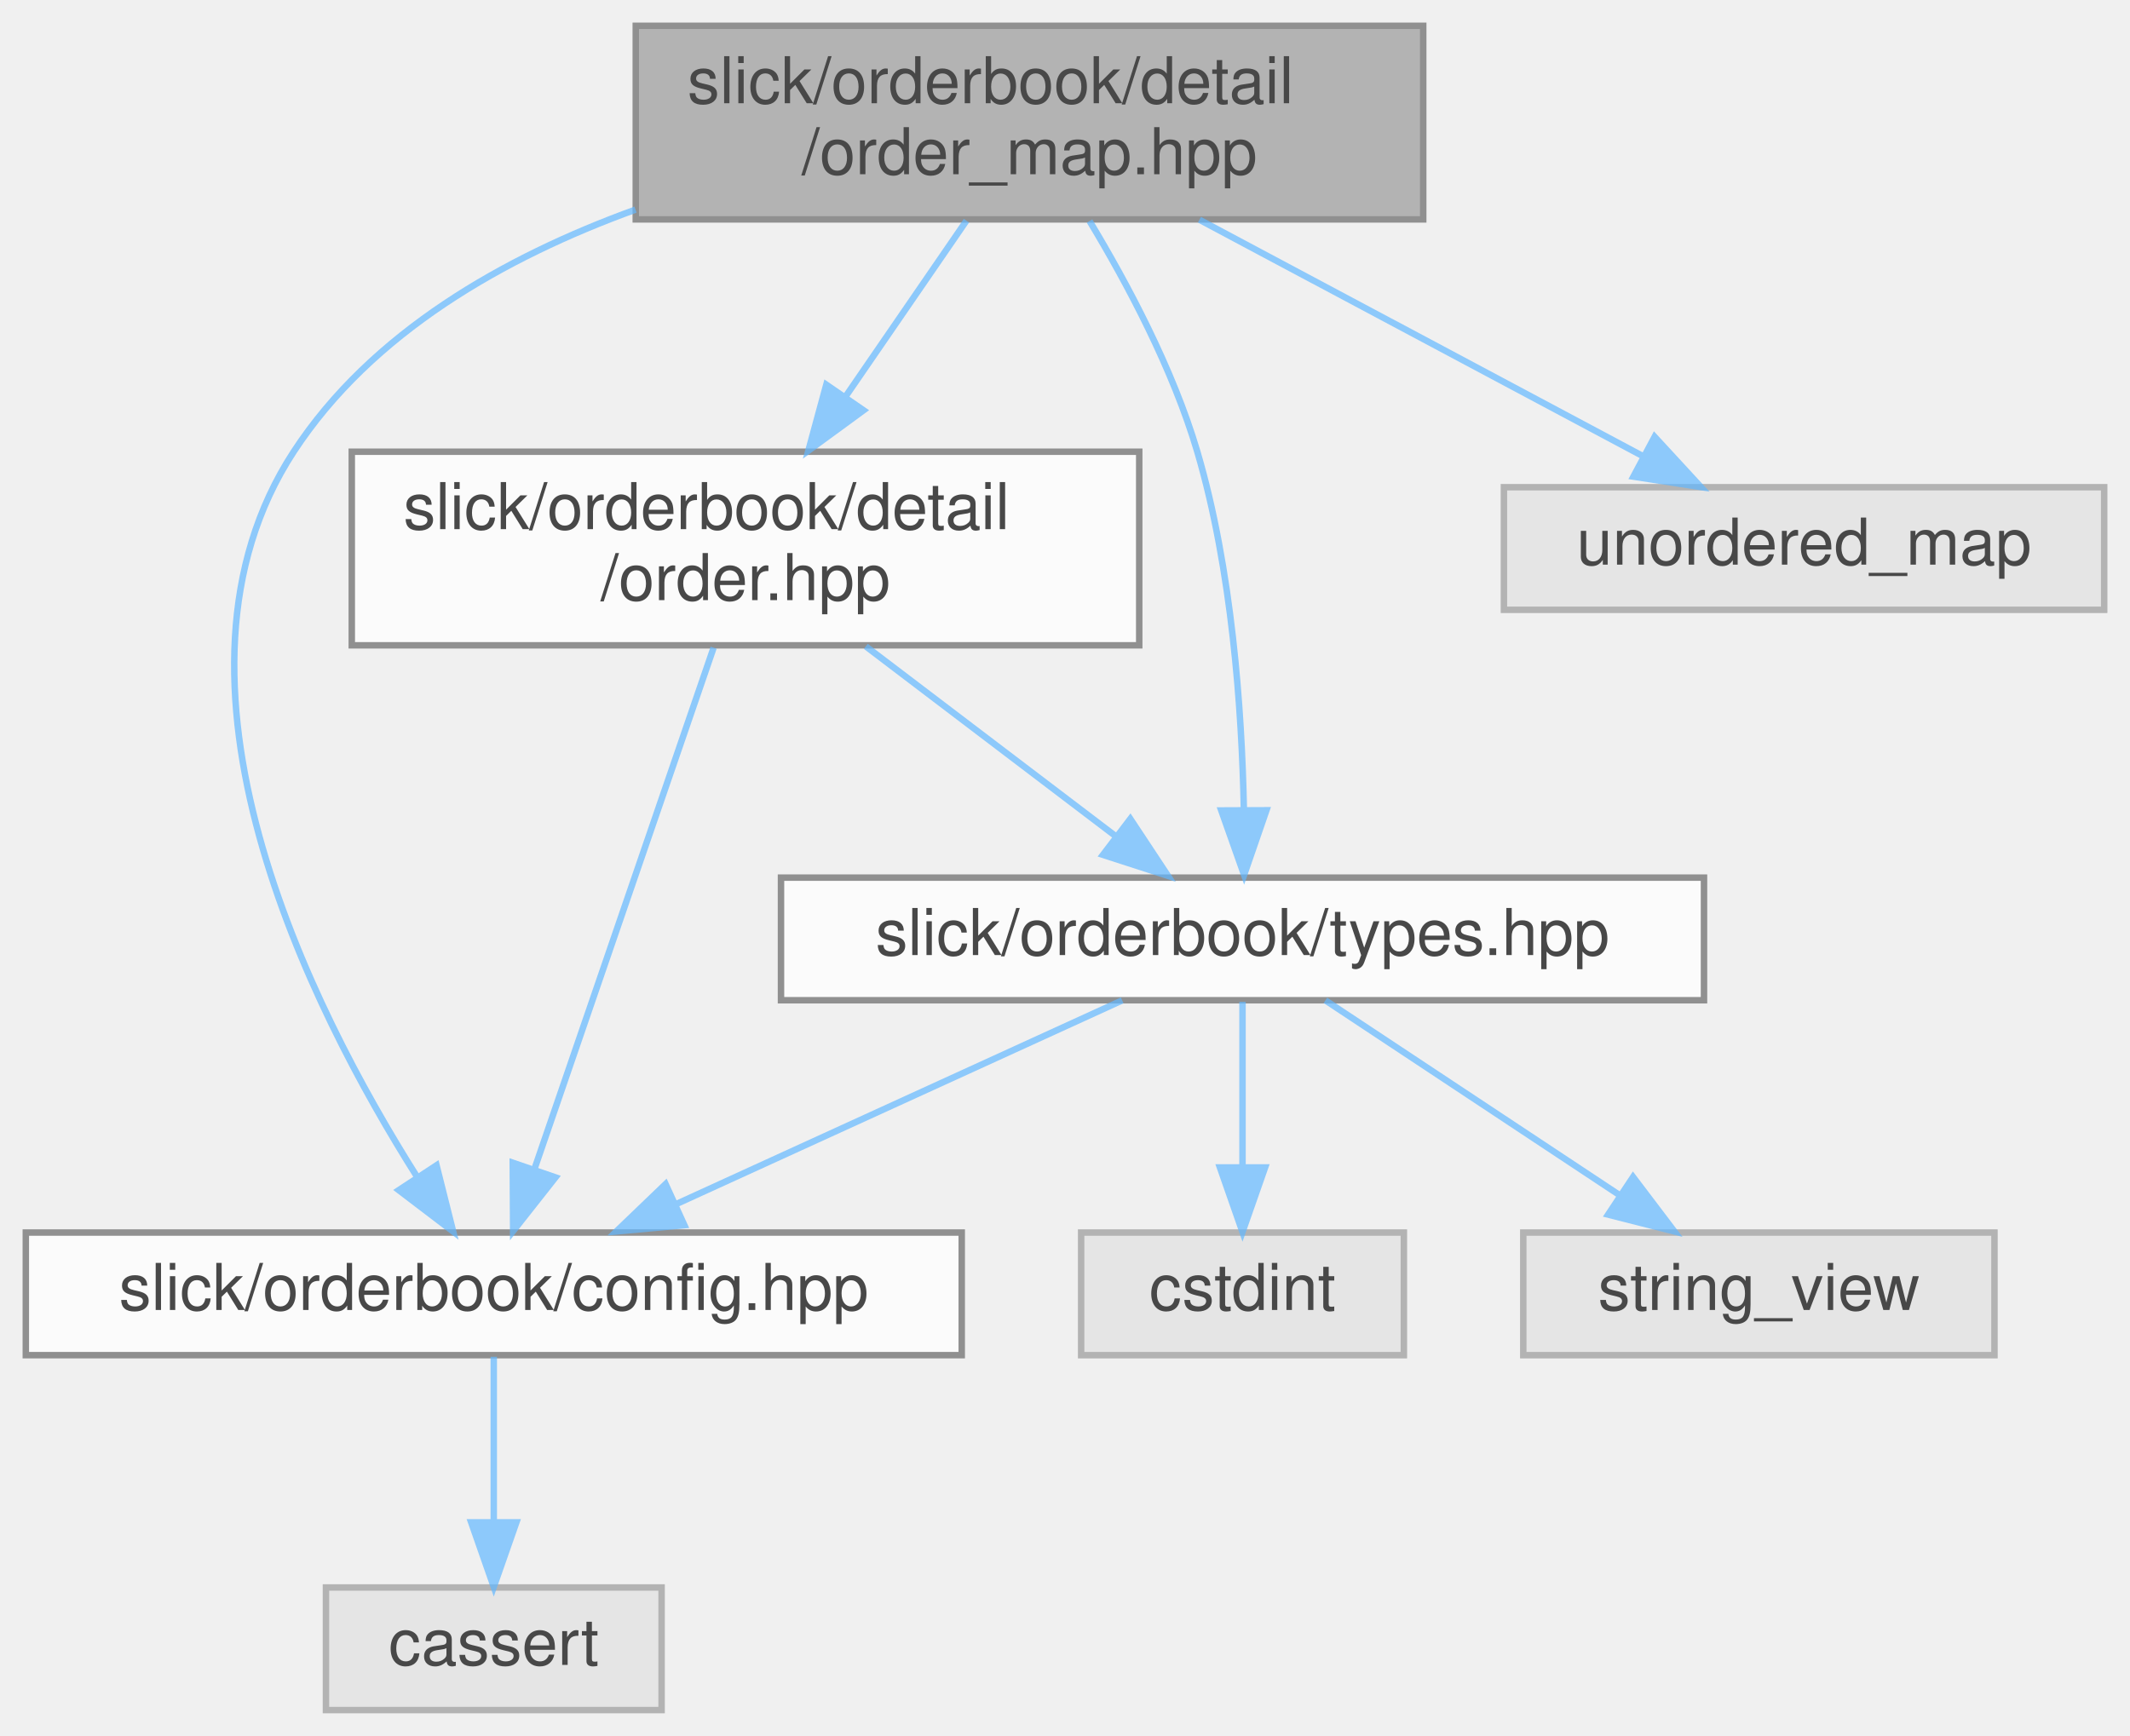
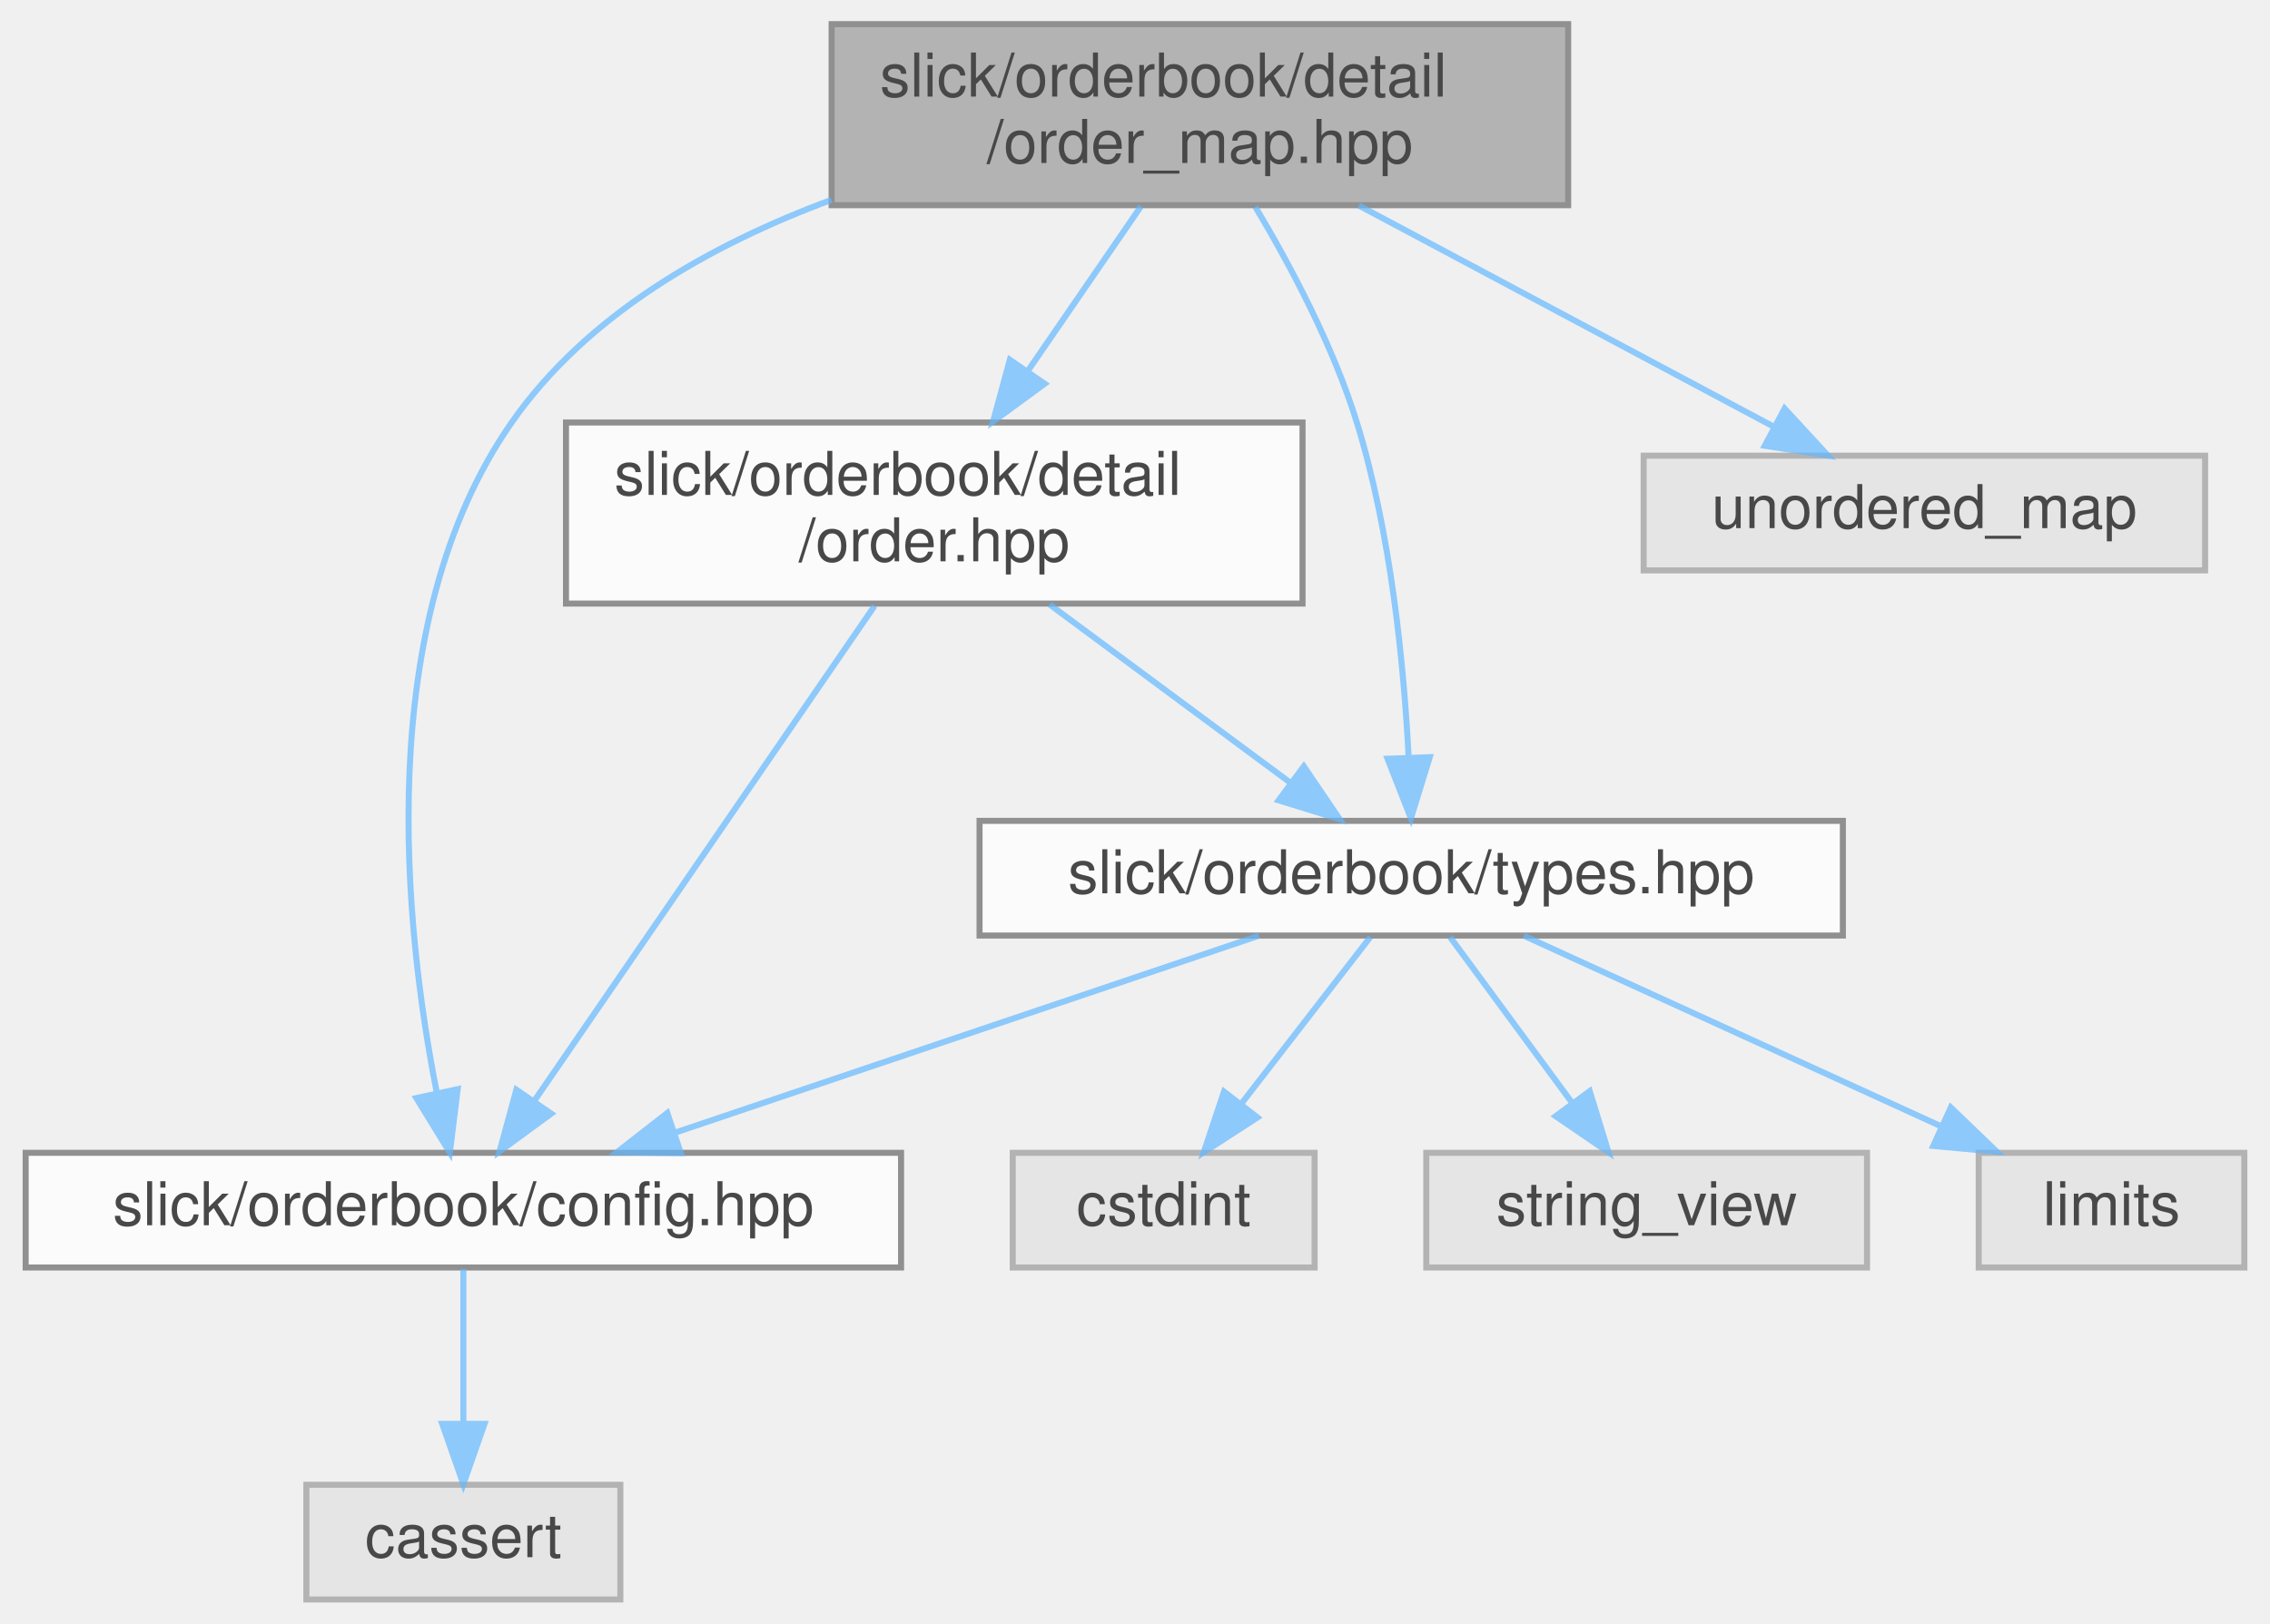
- <svg xmlns="http://www.w3.org/2000/svg" xmlns:xlink="http://www.w3.org/1999/xlink" width="330pt" height="269pt" viewBox="0.00 0.00 330.00 269.00">
+ <svg xmlns="http://www.w3.org/2000/svg" xmlns:xlink="http://www.w3.org/1999/xlink" width="376pt" height="269pt" viewBox="0.00 0.00 375.50 269.00">
  <svg id="main" version="1.1" xml:space="preserve">
    <style type="text/css">
.node, .edge {opacity: 0.7;}
.node.selected, .edge.selected {opacity: 1;}
.edge:hover path { stroke: red; }
.edge:hover polygon { stroke: red; fill: red; }
</style>
    <svg id="graph" class="graph">
      <g id="graph0" class="graph" transform="scale(1 1) rotate(0) translate(4 265)">
        <g id="Node000001" class="node">
          <g id="a_Node000001">
            <a xlink:title=" ">
-               <polygon fill="#999999" stroke="#666666" points="216.5,-261 94.5,-261 94.5,-231 216.5,-231 216.5,-261" />
-               <text text-anchor="start" x="102.5" y="-249" font-family="Helvetica,sans-Serif" font-size="10.00">slick/orderbook/detail</text>
-               <text text-anchor="middle" x="155.5" y="-238" font-family="Helvetica,sans-Serif" font-size="10.00">/order_map.hpp</text>
+               <polygon fill="#999999" stroke="#666666" points="255.5,-261 133.5,-261 133.5,-231 255.5,-231 255.5,-261" />
+               <text text-anchor="start" x="141.5" y="-249" font-family="Helvetica,sans-Serif" font-size="10.00">slick/orderbook/detail</text>
+               <text text-anchor="middle" x="194.5" y="-238" font-family="Helvetica,sans-Serif" font-size="10.00">/order_map.hpp</text>
            </a>
          </g>
        </g>
        <g id="Node000002" class="node">
          <g id="a_Node000002">
            <a xlink:href="config_8hpp.html" target="_top" xlink:title=" ">
              <polygon fill="white" stroke="#666666" points="145,-74 0,-74 0,-55 145,-55 145,-74" />
              <text text-anchor="middle" x="72.5" y="-62" font-family="Helvetica,sans-Serif" font-size="10.00">slick/orderbook/config.hpp</text>
            </a>
          </g>
        </g>
        <g id="edge1_Node000001_Node000002" class="edge">
          <g id="a_edge1_Node000001_Node000002">
            <a xlink:title=" ">
-               <path fill="none" stroke="#63b8ff" d="M94.46,-232.52C74.1,-225.14 53.56,-213.45 41.5,-195 18.41,-159.67 44.03,-108.86 60.62,-82.63" />
-               <polygon fill="#63b8ff" stroke="#63b8ff" points="63.63,-84.42 66.21,-74.15 57.78,-80.57 63.63,-84.42" />
+               <path fill="none" stroke="#63b8ff" d="M133.48,-231.89C113.38,-224.45 93,-212.9 80.5,-195 57.25,-161.71 62.78,-111.1 68.08,-84.06" />
+               <polygon fill="#63b8ff" stroke="#63b8ff" points="71.56,-84.55 70.26,-74.04 64.72,-83.07 71.56,-84.55" />
            </a>
          </g>
        </g>
        <g id="Node000004" class="node">
          <g id="a_Node000004">
            <a xlink:href="types_8hpp.html" target="_top" xlink:title=" ">
-               <polygon fill="white" stroke="#666666" points="260,-129 117,-129 117,-110 260,-110 260,-129" />
-               <text text-anchor="middle" x="188.5" y="-117" font-family="Helvetica,sans-Serif" font-size="10.00">slick/orderbook/types.hpp</text>
+               <polygon fill="white" stroke="#666666" points="301,-129 158,-129 158,-110 301,-110 301,-129" />
+               <text text-anchor="middle" x="229.5" y="-117" font-family="Helvetica,sans-Serif" font-size="10.00">slick/orderbook/types.hpp</text>
            </a>
          </g>
        </g>
        <g id="edge3_Node000001_Node000004" class="edge">
          <g id="a_edge3_Node000001_Node000004">
            <a xlink:title=" ">
-               <path fill="none" stroke="#63b8ff" d="M164.8,-230.75C170.64,-221.08 177.74,-207.76 181.5,-195 186.88,-176.73 188.4,-154.95 188.71,-139.67" />
-               <polygon fill="#63b8ff" stroke="#63b8ff" points="192.21,-139.44 188.75,-129.42 185.21,-139.41 192.21,-139.44" />
-             </a>
-           </g>
-         </g>
-         <g id="Node000007" class="node">
-           <g id="a_Node000007">
-             <a xlink:href="order_8hpp.html" target="_top" xlink:title=" ">
-               <polygon fill="white" stroke="#666666" points="172.5,-195 50.5,-195 50.5,-165 172.5,-165 172.5,-195" />
-               <text text-anchor="start" x="58.5" y="-183" font-family="Helvetica,sans-Serif" font-size="10.00">slick/orderbook/detail</text>
-               <text text-anchor="middle" x="111.5" y="-172" font-family="Helvetica,sans-Serif" font-size="10.00">/order.hpp</text>
-             </a>
-           </g>
-         </g>
-         <g id="edge7_Node000001_Node000007" class="edge">
-           <g id="a_edge7_Node000001_Node000007">
-             <a xlink:title=" ">
-               <path fill="none" stroke="#63b8ff" d="M145.73,-230.8C140.21,-222.76 133.17,-212.53 126.92,-203.43" />
-               <polygon fill="#63b8ff" stroke="#63b8ff" points="129.79,-201.42 121.24,-195.16 124.02,-205.39 129.79,-201.42" />
+               <path fill="none" stroke="#63b8ff" d="M203.69,-230.72C209.48,-221.03 216.57,-207.71 220.5,-195 226.14,-176.75 228.27,-154.97 229.07,-139.68" />
+               <polygon fill="#63b8ff" stroke="#63b8ff" points="232.57,-139.55 229.45,-129.43 225.58,-139.29 232.57,-139.55" />
            </a>
          </g>
        </g>
        <g id="Node000008" class="node">
          <g id="a_Node000008">
-             <a xlink:title=" ">
-               <polygon fill="#e0e0e0" stroke="#999999" points="322,-189.5 229,-189.5 229,-170.5 322,-170.5 322,-189.5" />
-               <text text-anchor="middle" x="275.5" y="-177.5" font-family="Helvetica,sans-Serif" font-size="10.00">unordered_map</text>
+             <a xlink:href="order_8hpp.html" target="_top" xlink:title=" ">
+               <polygon fill="white" stroke="#666666" points="211.5,-195 89.5,-195 89.5,-165 211.5,-165 211.5,-195" />
+               <text text-anchor="start" x="97.5" y="-183" font-family="Helvetica,sans-Serif" font-size="10.00">slick/orderbook/detail</text>
+               <text text-anchor="middle" x="150.5" y="-172" font-family="Helvetica,sans-Serif" font-size="10.00">/order.hpp</text>
            </a>
          </g>
        </g>
-         <g id="edge10_Node000001_Node000008" class="edge">
-           <g id="a_edge10_Node000001_Node000008">
+         <g id="edge8_Node000001_Node000008" class="edge">
+           <g id="a_edge8_Node000001_Node000008">
            <a xlink:title=" ">
-               <path fill="none" stroke="#63b8ff" d="M181.83,-230.95C202.32,-220.03 230.56,-204.97 250.66,-194.25" />
-               <polygon fill="#63b8ff" stroke="#63b8ff" points="252.35,-197.31 259.53,-189.52 249.06,-191.14 252.35,-197.31" />
+               <path fill="none" stroke="#63b8ff" d="M184.73,-230.8C179.21,-222.76 172.17,-212.53 165.92,-203.43" />
+               <polygon fill="#63b8ff" stroke="#63b8ff" points="168.79,-201.42 160.24,-195.16 163.02,-205.39 168.79,-201.42" />
+             </a>
+           </g>
+         </g>
+         <g id="Node000009" class="node">
+           <g id="a_Node000009">
+             <a xlink:title=" ">
+               <polygon fill="#e0e0e0" stroke="#999999" points="361,-189.5 268,-189.5 268,-170.5 361,-170.5 361,-189.5" />
+               <text text-anchor="middle" x="314.5" y="-177.5" font-family="Helvetica,sans-Serif" font-size="10.00">unordered_map</text>
+             </a>
+           </g>
+         </g>
+         <g id="edge11_Node000001_Node000009" class="edge">
+           <g id="a_edge11_Node000001_Node000009">
+             <a xlink:title=" ">
+               <path fill="none" stroke="#63b8ff" d="M220.83,-230.95C241.32,-220.03 269.56,-204.97 289.66,-194.25" />
+               <polygon fill="#63b8ff" stroke="#63b8ff" points="291.35,-197.31 298.53,-189.52 288.06,-191.14 291.35,-197.31" />
            </a>
          </g>
        </g>
        <g id="Node000003" class="node">
          <g id="a_Node000003">
            <a xlink:title=" ">
              <polygon fill="#e0e0e0" stroke="#999999" points="98.5,-19 46.5,-19 46.5,0 98.5,0 98.5,-19" />
              <text text-anchor="middle" x="72.5" y="-7" font-family="Helvetica,sans-Serif" font-size="10.00">cassert</text>
            </a>
          </g>
        </g>
        <g id="edge2_Node000002_Node000003" class="edge">
          <g id="a_edge2_Node000002_Node000003">
            <a xlink:title=" ">
              <path fill="none" stroke="#63b8ff" d="M72.5,-54.75C72.5,-47.8 72.5,-37.85 72.5,-29.13" />
              <polygon fill="#63b8ff" stroke="#63b8ff" points="76,-29.09 72.5,-19.09 69,-29.09 76,-29.09" />
            </a>
          </g>
        </g>
        <g id="edge4_Node000004_Node000002" class="edge">
          <g id="a_edge4_Node000004_Node000002">
            <a xlink:title=" ">
-               <path fill="none" stroke="#63b8ff" d="M169.86,-109.98C151.2,-101.46 122.25,-88.23 100.76,-78.41" />
-               <polygon fill="#63b8ff" stroke="#63b8ff" points="102.03,-75.14 91.48,-74.17 99.12,-81.51 102.03,-75.14" />
+               <path fill="none" stroke="#63b8ff" d="M204.28,-109.98C178.14,-101.16 137.1,-87.31 107.77,-77.41" />
+               <polygon fill="#63b8ff" stroke="#63b8ff" points="108.52,-73.96 97.92,-74.08 106.28,-80.6 108.52,-73.96" />
            </a>
          </g>
        </g>
        <g id="Node000005" class="node">
          <g id="a_Node000005">
            <a xlink:title=" ">
              <polygon fill="#e0e0e0" stroke="#999999" points="213.5,-74 163.5,-74 163.5,-55 213.5,-55 213.5,-74" />
              <text text-anchor="middle" x="188.5" y="-62" font-family="Helvetica,sans-Serif" font-size="10.00">cstdint</text>
            </a>
          </g>
        </g>
        <g id="edge5_Node000004_Node000005" class="edge">
          <g id="a_edge5_Node000004_Node000005">
            <a xlink:title=" ">
-               <path fill="none" stroke="#63b8ff" d="M188.5,-109.75C188.5,-102.8 188.5,-92.85 188.5,-84.13" />
-               <polygon fill="#63b8ff" stroke="#63b8ff" points="192,-84.09 188.5,-74.09 185,-84.09 192,-84.09" />
+               <path fill="none" stroke="#63b8ff" d="M222.73,-109.75C216.94,-102.26 208.44,-91.28 201.36,-82.13" />
+               <polygon fill="#63b8ff" stroke="#63b8ff" points="204.03,-79.86 195.14,-74.09 198.49,-84.14 204.03,-79.86" />
            </a>
          </g>
        </g>
        <g id="Node000006" class="node">
          <g id="a_Node000006">
            <a xlink:title=" ">
              <polygon fill="#e0e0e0" stroke="#999999" points="305,-74 232,-74 232,-55 305,-55 305,-74" />
              <text text-anchor="middle" x="268.5" y="-62" font-family="Helvetica,sans-Serif" font-size="10.00">string_view</text>
            </a>
          </g>
        </g>
        <g id="edge6_Node000004_Node000006" class="edge">
          <g id="a_edge6_Node000004_Node000006">
            <a xlink:title=" ">
-               <path fill="none" stroke="#63b8ff" d="M201.35,-109.98C213.64,-101.84 232.41,-89.41 246.98,-79.76" />
-               <polygon fill="#63b8ff" stroke="#63b8ff" points="249.01,-82.61 255.41,-74.17 245.14,-76.78 249.01,-82.61" />
+               <path fill="none" stroke="#63b8ff" d="M235.94,-109.75C241.39,-102.34 249.36,-91.5 256.06,-82.41" />
+               <polygon fill="#63b8ff" stroke="#63b8ff" points="259.07,-84.22 262.18,-74.09 253.43,-80.07 259.07,-84.22" />
            </a>
          </g>
        </g>
-         <g id="edge8_Node000007_Node000002" class="edge">
-           <g id="a_edge8_Node000007_Node000002">
+         <g id="Node000007" class="node">
+           <g id="a_Node000007">
            <a xlink:title=" ">
-               <path fill="none" stroke="#63b8ff" d="M106.56,-164.63C99.51,-144.12 86.58,-106.47 78.83,-83.93" />
-               <polygon fill="#63b8ff" stroke="#63b8ff" points="82.06,-82.55 75.5,-74.23 75.44,-84.82 82.06,-82.55" />
+               <polygon fill="#e0e0e0" stroke="#999999" points="367.5,-74 323.5,-74 323.5,-55 367.5,-55 367.5,-74" />
+               <text text-anchor="middle" x="345.5" y="-62" font-family="Helvetica,sans-Serif" font-size="10.00">limits</text>
            </a>
          </g>
        </g>
-         <g id="edge9_Node000007_Node000004" class="edge">
-           <g id="a_edge9_Node000007_Node000004">
+         <g id="edge7_Node000004_Node000007" class="edge">
+           <g id="a_edge7_Node000004_Node000007">
            <a xlink:title=" ">
-               <path fill="none" stroke="#63b8ff" d="M130.14,-164.84C141.89,-155.91 157.03,-144.41 168.95,-135.35" />
-               <polygon fill="#63b8ff" stroke="#63b8ff" points="171.12,-138.1 176.96,-129.27 166.88,-132.53 171.12,-138.1" />
+               <path fill="none" stroke="#63b8ff" d="M248.14,-109.98C266.8,-101.46 295.75,-88.23 317.24,-78.41" />
+               <polygon fill="#63b8ff" stroke="#63b8ff" points="318.88,-81.51 326.52,-74.17 315.97,-75.14 318.88,-81.51" />
+             </a>
+           </g>
+         </g>
+         <g id="edge9_Node000008_Node000002" class="edge">
+           <g id="a_edge9_Node000008_Node000002">
+             <a xlink:title=" ">
+               <path fill="none" stroke="#63b8ff" d="M140.62,-164.63C126.27,-143.75 99.71,-105.09 84.33,-82.72" />
+               <polygon fill="#63b8ff" stroke="#63b8ff" points="87.05,-80.49 78.5,-74.23 81.28,-84.45 87.05,-80.49" />
+             </a>
+           </g>
+         </g>
+         <g id="edge10_Node000008_Node000004" class="edge">
+           <g id="a_edge10_Node000008_Node000004">
+             <a xlink:title=" ">
+               <path fill="none" stroke="#63b8ff" d="M169.62,-164.84C181.68,-155.91 197.21,-144.41 209.44,-135.35" />
+               <polygon fill="#63b8ff" stroke="#63b8ff" points="211.71,-138.03 217.66,-129.27 207.54,-132.4 211.71,-138.03" />
            </a>
          </g>
        </g>
      </g>
    </svg>
  </svg>
  <style type="text/css">

[data-mouse-over-selected='false'] { opacity: 0.7; }
[data-mouse-over-selected='true']  { opacity: 1.0; }

</style>
</svg>
